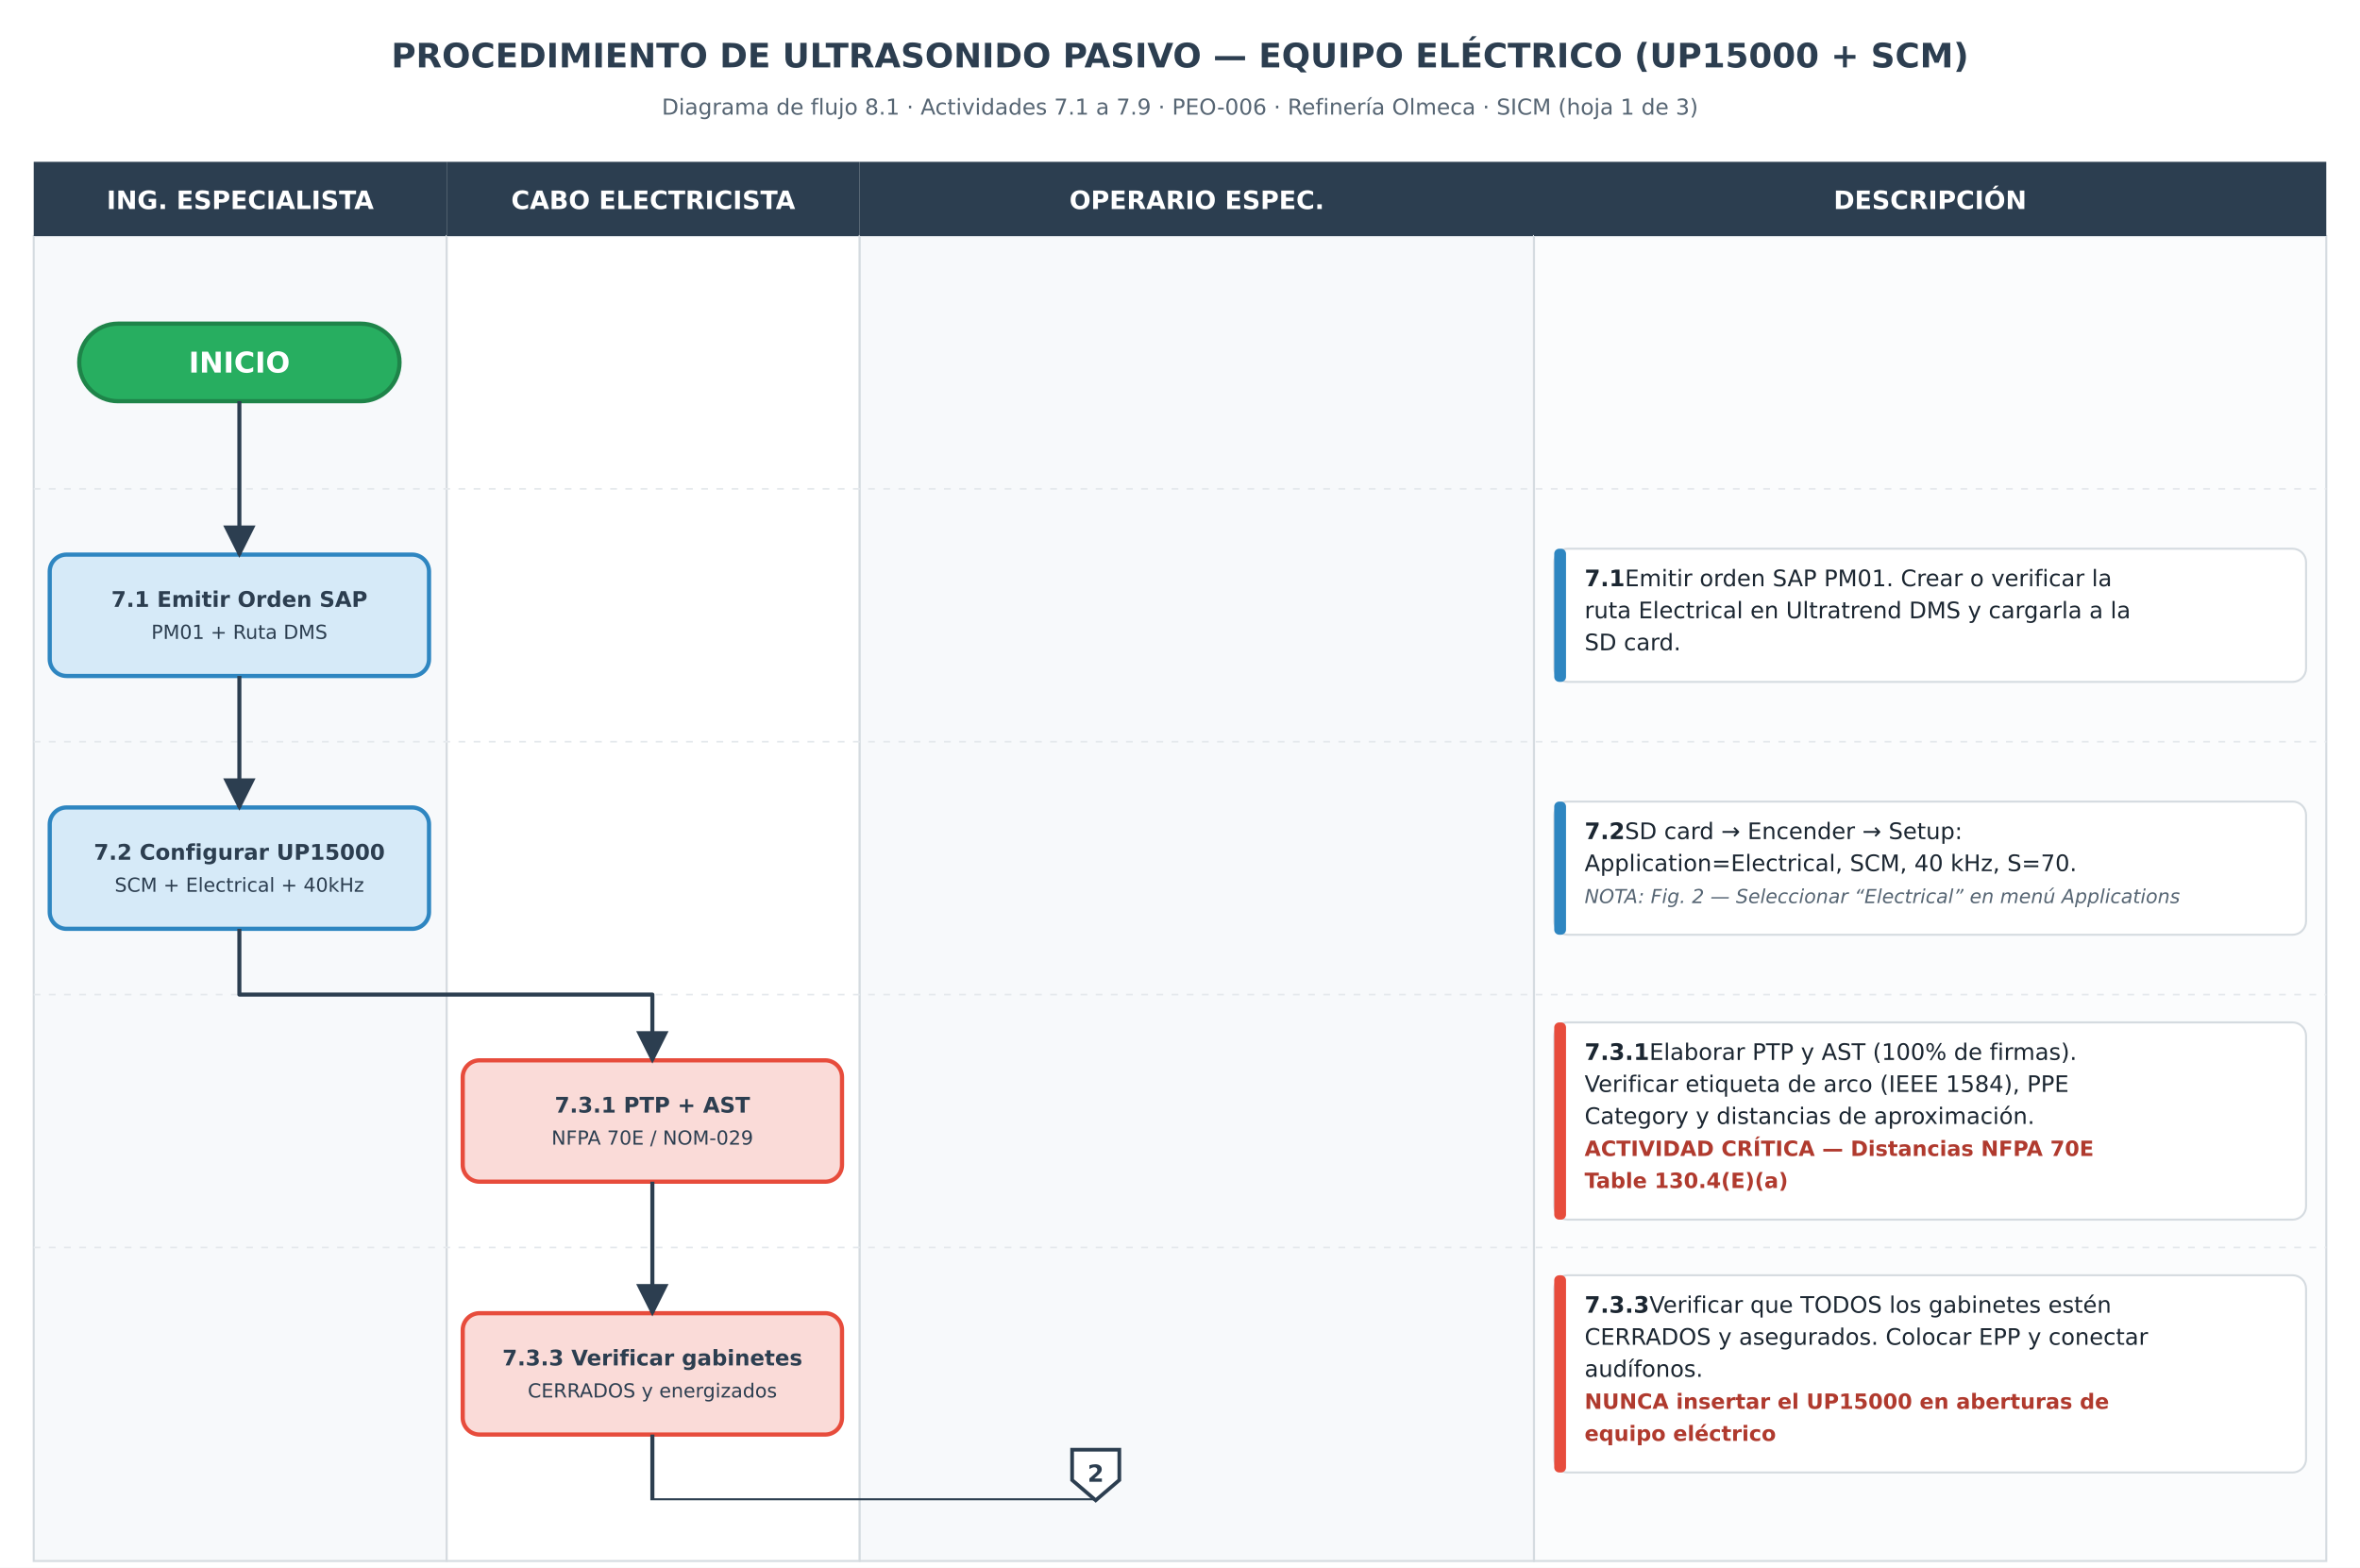
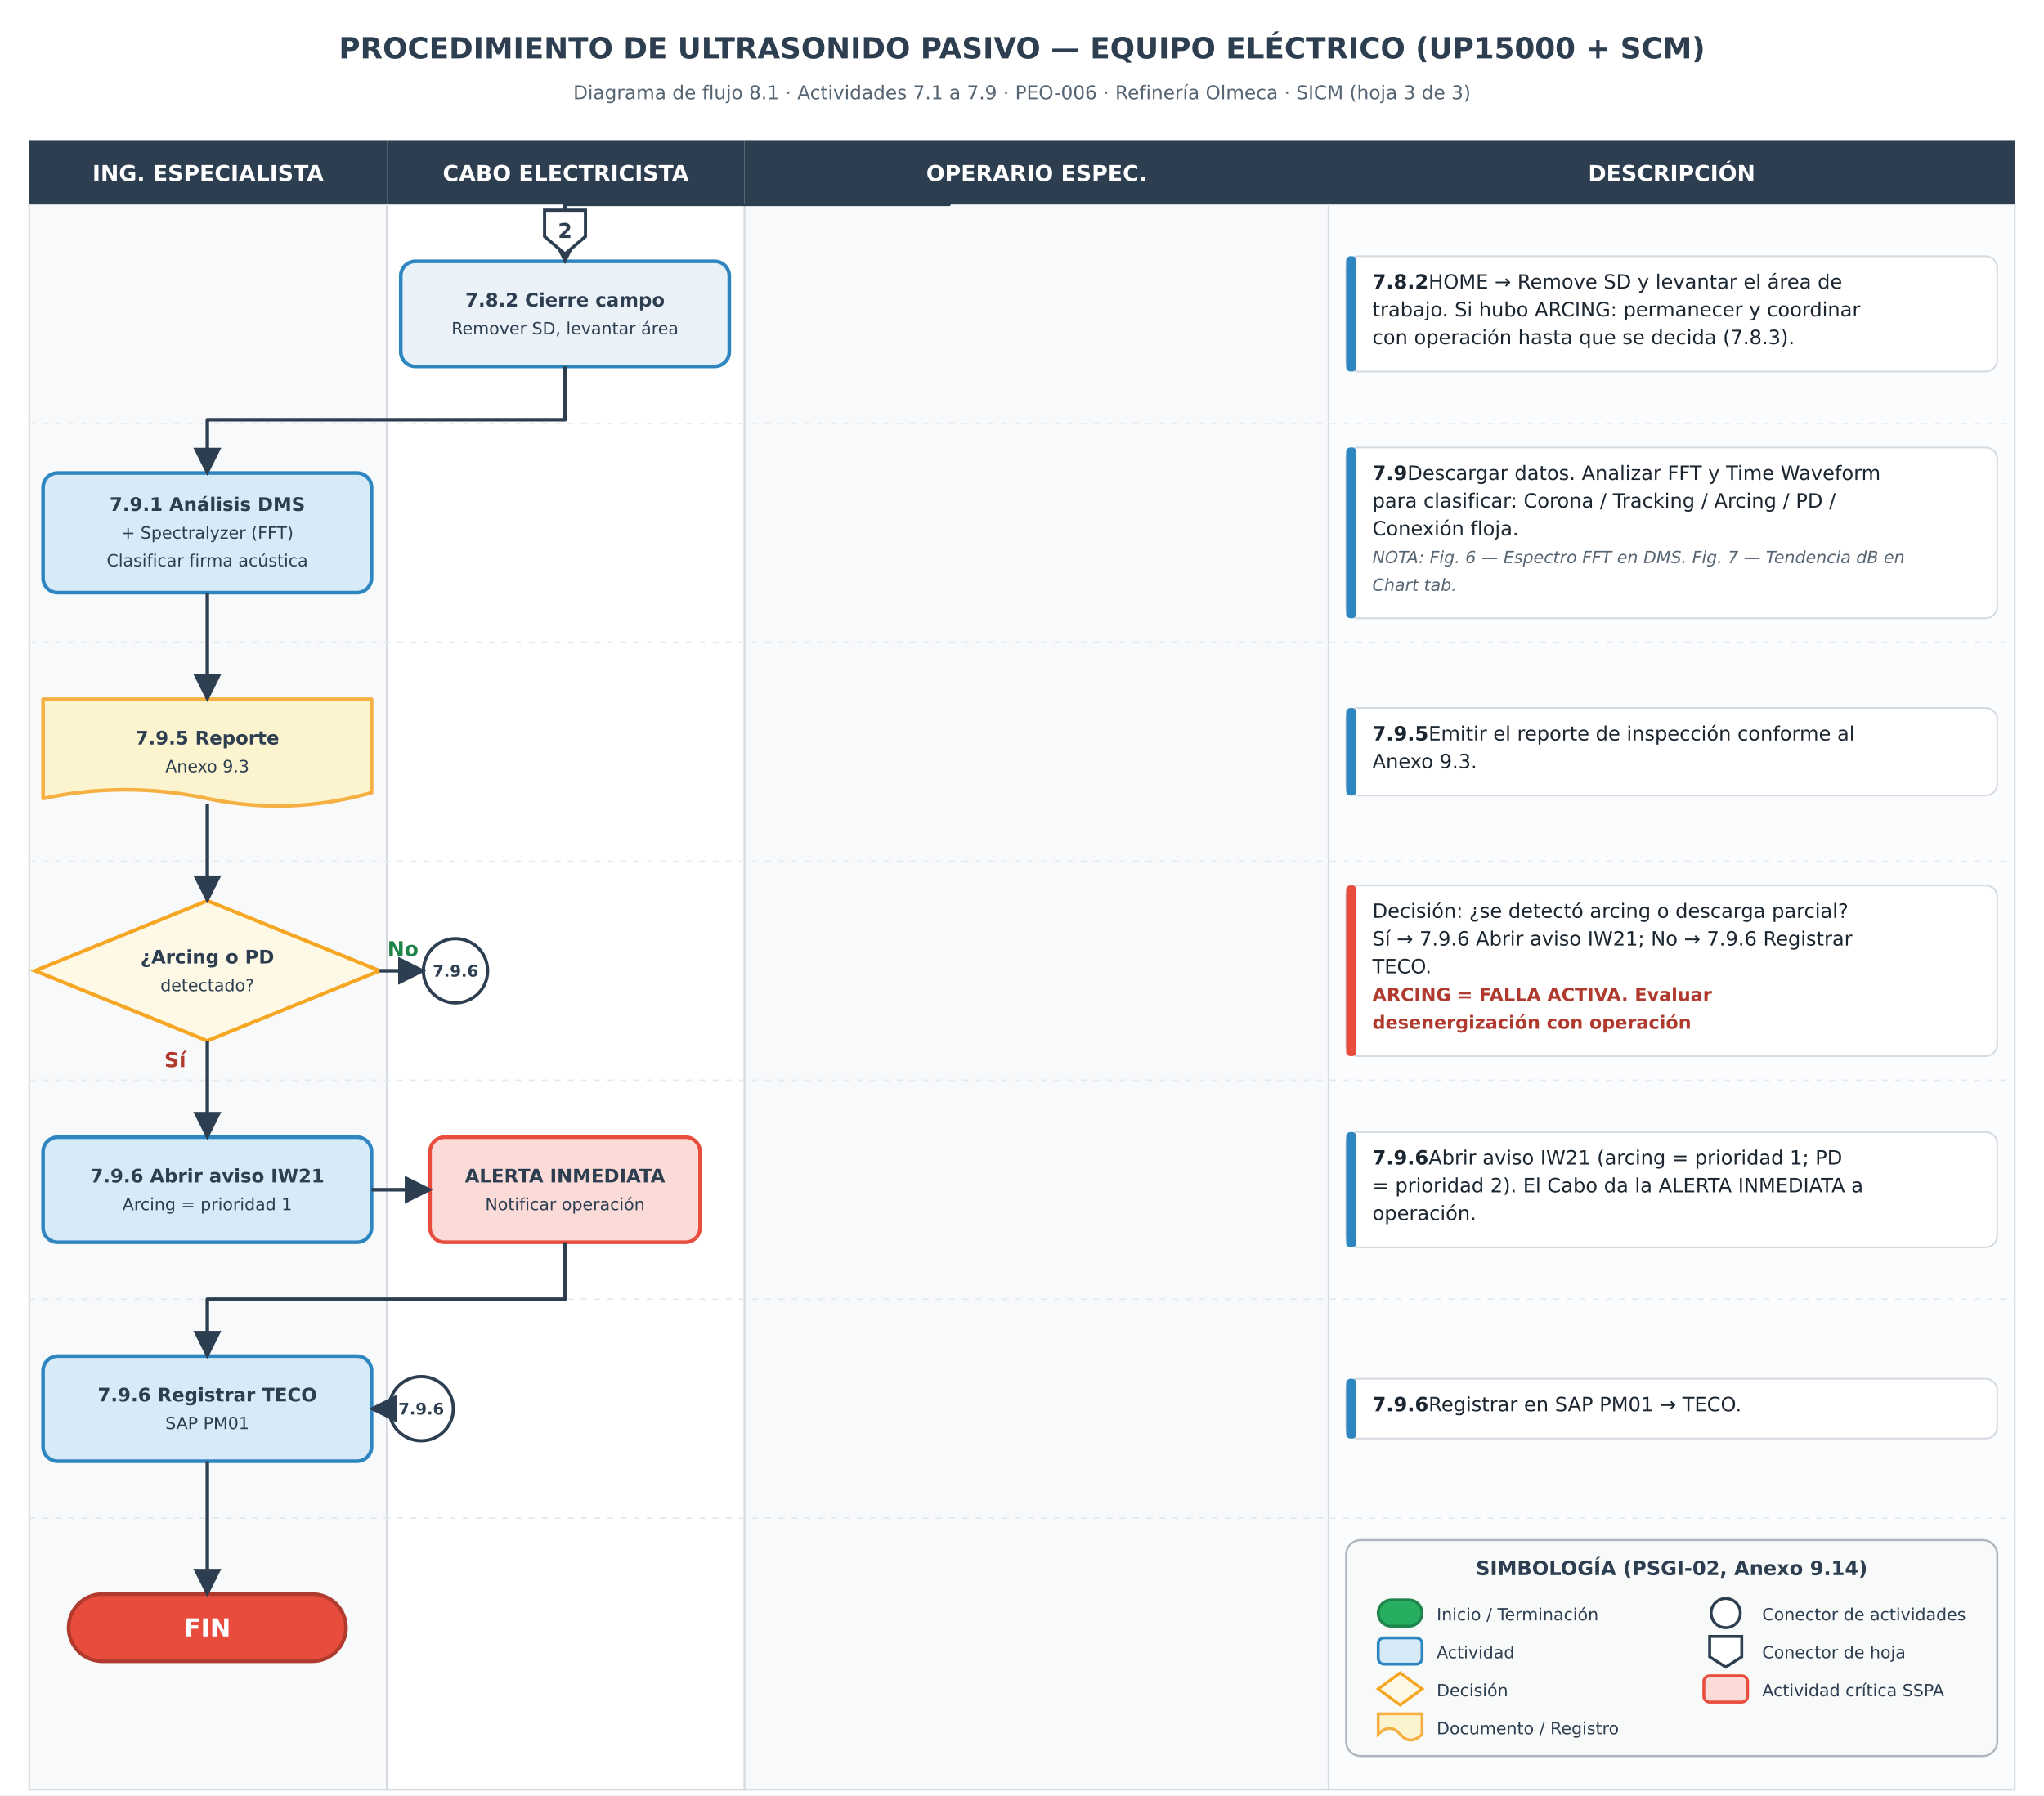
- <svg xmlns="http://www.w3.org/2000/svg" width="1400" height="930" viewBox="0 0 1400 930" font-family="DejaVu Sans, Liberation Sans, Arial, sans-serif">
+ <svg xmlns="http://www.w3.org/2000/svg" width="1400" height="1230" viewBox="0 0 1400 1230" font-family="DejaVu Sans, Liberation Sans, Arial, sans-serif">
  <defs>
    <marker id="ah" viewBox="0 0 10 10" refX="9" refY="5" markerWidth="8" markerHeight="8" orient="auto-start-reverse">
      <path d="M0,0 L10,5 L0,10 z" fill="#2c3e50" />
    </marker>
    <clipPath id="cl">
-       <rect x="0" y="140" width="1400" height="750" />
+       <rect x="0" y="140" width="1400" height="1050" />
    </clipPath>
  </defs>
-   <rect width="1400" height="930" fill="#ffffff" />
+   <rect width="1400" height="1230" fill="#ffffff" />
  <text x="700.0" y="40" font-size="20" font-weight="bold" fill="#2c3e50" text-anchor="middle">PROCEDIMIENTO DE ULTRASONIDO PASIVO — EQUIPO ELÉCTRICO (UP15000 + SCM)</text>
-   <text x="700.0" y="68" font-size="13" fill="#566573" text-anchor="middle">Diagrama de flujo 8.1 · Actividades 7.1 a 7.9 · PEO-006 · Refinería Olmeca · SICM (hoja 1 de 3)</text>
-   <rect x="20" y="140" width="245" height="786" fill="#f7f9fb" stroke="#d5dbe0" stroke-width="1.2" />
+   <text x="700.0" y="68" font-size="13" fill="#566573" text-anchor="middle">Diagrama de flujo 8.1 · Actividades 7.1 a 7.9 · PEO-006 · Refinería Olmeca · SICM (hoja 3 de 3)</text>
+   <rect x="20" y="140" width="245" height="1086" fill="#f7f9fb" stroke="#d5dbe0" stroke-width="1.2" />
  <rect x="20" y="96" width="245" height="44" fill="#2c3e50" />
  <text x="142.5" y="124" font-size="15" font-weight="bold" fill="#fff" text-anchor="middle">ING. ESPECIALISTA</text>
-   <rect x="265" y="140" width="245" height="786" fill="#ffffff" stroke="#d5dbe0" stroke-width="1.2" />
+   <rect x="265" y="140" width="245" height="1086" fill="#ffffff" stroke="#d5dbe0" stroke-width="1.2" />
  <rect x="265" y="96" width="245" height="44" fill="#2c3e50" />
  <text x="387.5" y="124" font-size="15" font-weight="bold" fill="#fff" text-anchor="middle">CABO ELECTRICISTA</text>
-   <rect x="510" y="140" width="400" height="786" fill="#f7f9fb" stroke="#d5dbe0" stroke-width="1.2" />
+   <rect x="510" y="140" width="400" height="1086" fill="#f7f9fb" stroke="#d5dbe0" stroke-width="1.2" />
  <rect x="510" y="96" width="400" height="44" fill="#2c3e50" />
  <text x="710.0" y="124" font-size="15" font-weight="bold" fill="#fff" text-anchor="middle">OPERARIO ESPEC.</text>
-   <rect x="910" y="140" width="470" height="786" fill="#fbfcfd" stroke="#d5dbe0" stroke-width="1.2" />
+   <rect x="910" y="140" width="470" height="1086" fill="#fbfcfd" stroke="#d5dbe0" stroke-width="1.2" />
  <rect x="910" y="96" width="470" height="44" fill="#2c3e50" />
  <text x="1145.0" y="124" font-size="15" font-weight="bold" fill="#fff" text-anchor="middle">DESCRIPCIÓN</text>
  <line x1="20" y1="290" x2="1380" y2="290" stroke="#e5e9ed" stroke-width="1" stroke-dasharray="4 5" />
  <line x1="20" y1="440" x2="1380" y2="440" stroke="#e5e9ed" stroke-width="1" stroke-dasharray="4 5" />
  <line x1="20" y1="590" x2="1380" y2="590" stroke="#e5e9ed" stroke-width="1" stroke-dasharray="4 5" />
  <line x1="20" y1="740" x2="1380" y2="740" stroke="#e5e9ed" stroke-width="1" stroke-dasharray="4 5" />
+   <line x1="20" y1="890" x2="1380" y2="890" stroke="#e5e9ed" stroke-width="1" stroke-dasharray="4 5" />
+   <line x1="20" y1="1040" x2="1380" y2="1040" stroke="#e5e9ed" stroke-width="1" stroke-dasharray="4 5" />
  <g clip-path="url(#cl)">
-     <g transform="translate(0,0)">
+     <g transform="translate(0,-1950)">
      <rect x="47.0" y="192.0" width="190" height="46" rx="23" fill="#27ae60" stroke="#1e8449" stroke-width="2.5" />
      <text x="142" y="221" font-size="17" font-weight="bold" fill="#fff" text-anchor="middle" font-style="normal">INICIO</text>
      <rect x="29.5" y="329.0" width="225" height="72" rx="10" fill="#d6eaf8" stroke="#2e86c1" stroke-width="2.5" />
      <text x="142" y="360" font-size="12.8" font-weight="bold" fill="#2c3e50" text-anchor="middle" font-style="normal">7.1 Emitir Orden SAP</text>
      <text x="142" y="379" font-size="11.5" font-weight="normal" fill="#2c3e50" text-anchor="middle" font-style="normal">PM01 + Ruta DMS</text>
      <rect x="29.5" y="479.0" width="225" height="72" rx="10" fill="#d6eaf8" stroke="#2e86c1" stroke-width="2.5" />
      <text x="142" y="510" font-size="12.8" font-weight="bold" fill="#2c3e50" text-anchor="middle" font-style="normal">7.2 Configurar UP15000</text>
      <text x="142" y="529" font-size="11.5" font-weight="normal" fill="#2c3e50" text-anchor="middle" font-style="normal">SCM + Electrical + 40kHz</text>
      <rect x="274.5" y="629.0" width="225" height="72" rx="10" fill="#fadbd8" stroke="#e74c3c" stroke-width="2.5" />
      <text x="387" y="660" font-size="12.8" font-weight="bold" fill="#2c3e50" text-anchor="middle" font-style="normal">7.3.1 PTP + AST</text>
      <text x="387" y="679" font-size="11.5" font-weight="normal" fill="#2c3e50" text-anchor="middle" font-style="normal">NFPA 70E / NOM-029</text>
      <rect x="274.5" y="779.0" width="225" height="72" rx="10" fill="#fadbd8" stroke="#e74c3c" stroke-width="2.5" />
      <text x="387" y="810" font-size="12.8" font-weight="bold" fill="#2c3e50" text-anchor="middle" font-style="normal">7.3.3 Verificar gabinetes</text>
      <text x="387" y="829" font-size="11.5" font-weight="normal" fill="#2c3e50" text-anchor="middle" font-style="normal">CERRADOS y energizados</text>
      <rect x="525.0" y="929.0" width="250" height="72" rx="10" fill="#eaf2f8" stroke="#2e86c1" stroke-width="2.5" />
      <text x="650" y="950" font-size="12.8" font-weight="bold" fill="#2c3e50" text-anchor="middle" font-style="normal">7.4 ESCANEO GROSS</text>
      <text x="650" y="969" font-size="11.5" font-weight="normal" fill="#2c3e50" text-anchor="middle" font-style="normal">Sensibilidad alta (S=70)</text>
      <text x="650" y="988" font-size="11.5" font-weight="normal" fill="#2c3e50" text-anchor="middle" font-style="normal">Barrido general del equipo</text>
      <polygon points="650,1067.0 768.0,1115 650,1163.0 532.0,1115" fill="#fef9e7" stroke="#f5a623" stroke-width="2.5" />
      <text x="650" y="1110" font-size="12.8" font-weight="bold" fill="#2c3e50" text-anchor="middle" font-style="normal">¿Señal</text>
      <text x="650" y="1129" font-size="11.5" font-weight="normal" fill="#2c3e50" text-anchor="middle" font-style="normal">detectada?</text>
      <rect x="525.0" y="1229.0" width="250" height="72" rx="10" fill="#fcf3cf" stroke="#f5b041" stroke-width="2.5" />
      <text x="650" y="1260" font-size="12.8" font-weight="bold" fill="#2c3e50" text-anchor="middle" font-style="normal">7.5 ESCANEO FINE</text>
      <text x="650" y="1279" font-size="11.5" font-weight="normal" fill="#2c3e50" text-anchor="middle" font-style="normal">Reducir S, localizar fuente</text>
      <rect x="784.0" y="1237.0" width="122" height="56" rx="10" fill="#e8f8f0" stroke="#27ae60" stroke-width="2.5" />
      <text x="845" y="1270" font-size="12.8" font-weight="bold" fill="#2c3e50" text-anchor="middle" font-style="normal">SAVE “Normal”</text>
      <rect x="525.0" y="1379.0" width="250" height="72" rx="10" fill="#fcf3cf" stroke="#f5b041" stroke-width="2.5" />
      <text x="650" y="1410" font-size="12.8" font-weight="bold" fill="#2c3e50" text-anchor="middle" font-style="normal">7.6 ESCUCHAR</text>
      <text x="650" y="1429" font-size="11.5" font-weight="normal" fill="#2c3e50" text-anchor="middle" font-style="normal">Identificar firma acústica</text>
      <rect x="525.0" y="1529.0" width="250" height="72" rx="10" fill="#fadbd8" stroke="#e74c3c" stroke-width="2.5" />
      <text x="650" y="1560" font-size="12.8" font-weight="bold" fill="#2c3e50" text-anchor="middle" font-style="normal">7.7.1 Grabar WAV + Foto</text>
      <text x="650" y="1579" font-size="11.5" font-weight="normal" fill="#2c3e50" text-anchor="middle" font-style="normal">FFT → Record → Save</text>
      <rect x="525.0" y="1679.0" width="250" height="72" rx="10" fill="#eaf2f8" stroke="#2e86c1" stroke-width="2.5" />
      <text x="650" y="1710" font-size="12.8" font-weight="bold" fill="#2c3e50" text-anchor="middle" font-style="normal">7.7.4 Registrar Temp IR</text>
      <text x="650" y="1729" font-size="11.5" font-weight="normal" fill="#2c3e50" text-anchor="middle" font-style="normal">+ datos complementarios</text>
      <polygon points="650,1817.0 768.0,1865 650,1913.0 532.0,1865" fill="#fef9e7" stroke="#f5a623" stroke-width="2.5" />
      <text x="650" y="1860" font-size="12.8" font-weight="bold" fill="#2c3e50" text-anchor="middle" font-style="normal">¿Más puntos</text>
      <text x="650" y="1879" font-size="11.5" font-weight="normal" fill="#2c3e50" text-anchor="middle" font-style="normal">en la ruta?</text>
      <rect x="525.0" y="1979.0" width="250" height="72" rx="10" fill="#eaf2f8" stroke="#2e86c1" stroke-width="2.5" />
      <text x="650" y="2010" font-size="12.8" font-weight="bold" fill="#2c3e50" text-anchor="middle" font-style="normal">7.8.1 Verificar registros</text>
      <text x="650" y="2029" font-size="11.5" font-weight="normal" fill="#2c3e50" text-anchor="middle" font-style="normal">Guardados en la ruta</text>
      <rect x="274.5" y="2129.0" width="225" height="72" rx="10" fill="#eaf2f8" stroke="#2e86c1" stroke-width="2.5" />
      <text x="387" y="2160" font-size="12.8" font-weight="bold" fill="#2c3e50" text-anchor="middle" font-style="normal">7.8.2 Cierre campo</text>
      <text x="387" y="2179" font-size="11.5" font-weight="normal" fill="#2c3e50" text-anchor="middle" font-style="normal">Remover SD, levantar área</text>
      <rect x="29.5" y="2274.0" width="225" height="82" rx="10" fill="#d6eaf8" stroke="#2e86c1" stroke-width="2.5" />
      <text x="142" y="2300" font-size="12.8" font-weight="bold" fill="#2c3e50" text-anchor="middle" font-style="normal">7.9.1 Análisis DMS</text>
      <text x="142" y="2319" font-size="11.5" font-weight="normal" fill="#2c3e50" text-anchor="middle" font-style="normal">+ Spectralyzer (FFT)</text>
      <text x="142" y="2338" font-size="11.5" font-weight="normal" fill="#2c3e50" text-anchor="middle" font-style="normal">Clasificar firma acústica</text>
      <path d="M29.5,2429.0 H254.5 V2493.0 Q198.25,2509.0 142,2497.0 T29.5,2497.0 Z" fill="#fcf3cf" stroke="#f5b041" stroke-width="2.5" stroke-linejoin="round" />
      <text x="142" y="2460" font-size="12.8" font-weight="bold" fill="#2c3e50" text-anchor="middle" font-style="normal">7.9.5 Reporte</text>
      <text x="142" y="2479" font-size="11.5" font-weight="normal" fill="#2c3e50" text-anchor="middle" font-style="normal">Anexo 9.3</text>
      <polygon points="142,2567.0 260.0,2615 142,2663.0 24.0,2615" fill="#fef9e7" stroke="#f5a623" stroke-width="2.5" />
      <text x="142" y="2610" font-size="12.8" font-weight="bold" fill="#2c3e50" text-anchor="middle" font-style="normal">¿Arcing o PD</text>
      <text x="142" y="2629" font-size="11.5" font-weight="normal" fill="#2c3e50" text-anchor="middle" font-style="normal">detectado?</text>
      <rect x="29.5" y="2729.0" width="225" height="72" rx="10" fill="#d6eaf8" stroke="#2e86c1" stroke-width="2.5" />
      <text x="142" y="2760" font-size="12.8" font-weight="bold" fill="#2c3e50" text-anchor="middle" font-style="normal">7.9.6 Abrir aviso IW21</text>
      <text x="142" y="2779" font-size="11.5" font-weight="normal" fill="#2c3e50" text-anchor="middle" font-style="normal">Arcing = prioridad 1</text>
      <rect x="294.5" y="2729.0" width="185" height="72" rx="10" fill="#fadbd8" stroke="#e74c3c" stroke-width="2.5" />
      <text x="387" y="2760" font-size="12.8" font-weight="bold" fill="#2c3e50" text-anchor="middle" font-style="normal">ALERTA INMEDIATA</text>
      <text x="387" y="2779" font-size="11.5" font-weight="normal" fill="#2c3e50" text-anchor="middle" font-style="normal">Notificar operación</text>
      <rect x="29.5" y="2879.0" width="225" height="72" rx="10" fill="#d6eaf8" stroke="#2e86c1" stroke-width="2.5" />
      <text x="142" y="2910" font-size="12.8" font-weight="bold" fill="#2c3e50" text-anchor="middle" font-style="normal">7.9.6 Registrar TECO</text>
      <text x="142" y="2929" font-size="11.5" font-weight="normal" fill="#2c3e50" text-anchor="middle" font-style="normal">SAP PM01</text>
      <rect x="47.0" y="3042.0" width="190" height="46" rx="23" fill="#e74c3c" stroke="#b03a2e" stroke-width="2.5" />
      <text x="142" y="3071" font-size="17" font-weight="bold" fill="#fff" text-anchor="middle" font-style="normal">FIN</text>
      <circle cx="312.0" cy="2615" r="22" fill="#fff" stroke="#2c3e50" stroke-width="2.2" />
      <text x="312.0" y="2619" font-size="11" font-weight="bold" fill="#2c3e50" text-anchor="middle" font-style="normal">7.9.6</text>
      <circle cx="288.5" cy="2915" r="22" fill="#fff" stroke="#2c3e50" stroke-width="2.2" />
      <text x="288.5" y="2919" font-size="11" font-weight="bold" fill="#2c3e50" text-anchor="middle" font-style="normal">7.9.6</text>
      <path d="M142,238.0 V329.0" fill="none" stroke="#2c3e50" stroke-width="2.4" marker-end="url(#ah)" stroke-linejoin="round" />
      <path d="M142,401.0 V479.0" fill="none" stroke="#2c3e50" stroke-width="2.4" marker-end="url(#ah)" stroke-linejoin="round" />
      <path d="M142,551.0 V590.0 H387 V629.0" fill="none" stroke="#2c3e50" stroke-width="2.4" marker-end="url(#ah)" stroke-linejoin="round" />
      <path d="M387,701.0 V779.0" fill="none" stroke="#2c3e50" stroke-width="2.4" marker-end="url(#ah)" stroke-linejoin="round" />
      <path d="M387,851.0 V890.0 H650 V929.0" fill="none" stroke="#2c3e50" stroke-width="2.4" marker-end="url(#ah)" stroke-linejoin="round" />
      <path d="M650,1001.0 V1067.0" fill="none" stroke="#2c3e50" stroke-width="2.4" marker-end="url(#ah)" stroke-linejoin="round" />
      <path d="M650,1163.0 V1229.0" fill="none" stroke="#2c3e50" stroke-width="2.4" marker-end="url(#ah)" stroke-linejoin="round" />
      <text x="628" y="1185.0" font-size="14" font-weight="bold" fill="#b03a2e" text-anchor="middle" font-style="normal">Sí</text>
      <path d="M768.0,1115 H845 V1237.0" fill="none" stroke="#2c3e50" stroke-width="2.4" marker-end="url(#ah)" stroke-linejoin="round" />
      <text x="792.0" y="1105" font-size="14" font-weight="bold" fill="#1e8449" text-anchor="middle" font-style="normal">No</text>
      <path d="M650,1301.0 V1379.0" fill="none" stroke="#2c3e50" stroke-width="2.4" marker-end="url(#ah)" stroke-linejoin="round" />
      <path d="M650,1451.0 V1529.0" fill="none" stroke="#2c3e50" stroke-width="2.4" marker-end="url(#ah)" stroke-linejoin="round" />
      <path d="M650,1601.0 V1679.0" fill="none" stroke="#2c3e50" stroke-width="2.4" marker-end="url(#ah)" stroke-linejoin="round" />
      <path d="M650,1751.0 V1817.0" fill="none" stroke="#2c3e50" stroke-width="2.4" marker-end="url(#ah)" stroke-linejoin="round" />
      <path d="M845,1293.0 V1784.0 H650" fill="none" stroke="#2c3e50" stroke-width="2.4" stroke-linejoin="round" />
      <path d="M532.0,1865 H480 V965 H525.0" fill="none" stroke="#2c3e50" stroke-width="2.4" marker-end="url(#ah)" stroke-linejoin="round" />
      <text x="506.0" y="1855" font-size="14" font-weight="bold" fill="#b03a2e" text-anchor="middle" font-style="normal">Sí</text>
      <path d="M650,1913.0 V1979.0" fill="none" stroke="#2c3e50" stroke-width="2.4" marker-end="url(#ah)" stroke-linejoin="round" />
      <text x="674" y="1931.0" font-size="14" font-weight="bold" fill="#1e8449" text-anchor="middle" font-style="normal">No</text>
      <path d="M650,2051.0 V2090.0 H387 V2129.0" fill="none" stroke="#2c3e50" stroke-width="2.4" marker-end="url(#ah)" stroke-linejoin="round" />
      <path d="M387,2201.0 V2237.5 H142 V2274.0" fill="none" stroke="#2c3e50" stroke-width="2.4" marker-end="url(#ah)" stroke-linejoin="round" />
      <path d="M142,2356.0 V2429.0" fill="none" stroke="#2c3e50" stroke-width="2.4" marker-end="url(#ah)" stroke-linejoin="round" />
      <path d="M142,2501.0 V2567.0" fill="none" stroke="#2c3e50" stroke-width="2.4" marker-end="url(#ah)" stroke-linejoin="round" />
      <path d="M142,2663.0 V2729.0" fill="none" stroke="#2c3e50" stroke-width="2.4" marker-end="url(#ah)" stroke-linejoin="round" />
      <text x="120" y="2681.0" font-size="14" font-weight="bold" fill="#b03a2e" text-anchor="middle" font-style="normal">Sí</text>
      <path d="M254.5,2765 H294.5" fill="none" stroke="#2c3e50" stroke-width="2.4" marker-end="url(#ah)" stroke-linejoin="round" />
      <path d="M387,2801.0 V2840.0 H142 V2879.0" fill="none" stroke="#2c3e50" stroke-width="2.4" marker-end="url(#ah)" stroke-linejoin="round" />
      <path d="M260.0,2615 H290.0" fill="none" stroke="#2c3e50" stroke-width="2.4" marker-end="url(#ah)" stroke-linejoin="round" />
      <text x="276.0" y="2605" font-size="14" font-weight="bold" fill="#1e8449" text-anchor="middle" font-style="normal">No</text>
      <path d="M266.5,2915 H254.5" fill="none" stroke="#2c3e50" stroke-width="2.4" marker-end="url(#ah)" stroke-linejoin="round" />
      <path d="M142,2951.0 V3042.0" fill="none" stroke="#2c3e50" stroke-width="2.4" marker-end="url(#ah)" stroke-linejoin="round" />
      <rect x="922" y="325.5" width="446" height="79" rx="8" fill="#ffffff" stroke="#d5dbe0" stroke-width="1.2" />
      <rect x="922" y="325.5" width="7" height="79" rx="3" fill="#2e86c1" />
      <text x="940" y="347.75" font-size="13.5" fill="#1b2631">
        <tspan font-weight="bold">7.1  </tspan>Emitir orden SAP PM01. Crear o verificar la</text>
      <text x="940" y="366.75" font-size="13.5" font-weight="normal" fill="#1b2631" text-anchor="start" font-style="normal">ruta Electrical en Ultratrend DMS y cargarla a la</text>
      <text x="940" y="385.75" font-size="13.5" font-weight="normal" fill="#1b2631" text-anchor="start" font-style="normal">SD card.</text>
      <rect x="922" y="475.5" width="446" height="79" rx="8" fill="#ffffff" stroke="#d5dbe0" stroke-width="1.2" />
      <rect x="922" y="475.5" width="7" height="79" rx="3" fill="#2e86c1" />
      <text x="940" y="497.75" font-size="13.5" fill="#1b2631">
        <tspan font-weight="bold">7.2  </tspan>SD card → Encender → Setup:</text>
      <text x="940" y="516.75" font-size="13.5" font-weight="normal" fill="#1b2631" text-anchor="start" font-style="normal">Application=Electrical, SCM, 40 kHz, S=70.</text>
      <text x="940" y="535.75" font-size="11.5" font-weight="normal" fill="#566573" text-anchor="start" font-style="italic">NOTA: Fig. 2 — Seleccionar “Electrical” en menú Applications</text>
      <rect x="922" y="606.5" width="446" height="117" rx="8" fill="#ffffff" stroke="#d5dbe0" stroke-width="1.2" />
      <rect x="922" y="606.5" width="7" height="117" rx="3" fill="#e74c3c" />
      <text x="940" y="628.75" font-size="13.5" fill="#1b2631">
        <tspan font-weight="bold">7.3.1  </tspan>Elaborar PTP y AST (100% de firmas).</text>
      <text x="940" y="647.75" font-size="13.5" font-weight="normal" fill="#1b2631" text-anchor="start" font-style="normal">Verificar etiqueta de arco (IEEE 1584), PPE</text>
      <text x="940" y="666.75" font-size="13.5" font-weight="normal" fill="#1b2631" text-anchor="start" font-style="normal">Category y distancias de aproximación.</text>
      <text x="940" y="685.75" font-size="12.5" font-weight="bold" fill="#b03a2e" text-anchor="start" font-style="normal">ACTIVIDAD CRÍTICA — Distancias NFPA 70E</text>
      <text x="940" y="704.75" font-size="12.5" font-weight="bold" fill="#b03a2e" text-anchor="start" font-style="normal">Table 130.4(E)(a)</text>
      <rect x="922" y="756.5" width="446" height="117" rx="8" fill="#ffffff" stroke="#d5dbe0" stroke-width="1.2" />
      <rect x="922" y="756.5" width="7" height="117" rx="3" fill="#e74c3c" />
      <text x="940" y="778.75" font-size="13.5" fill="#1b2631">
        <tspan font-weight="bold">7.3.3  </tspan>Verificar que TODOS los gabinetes estén</text>
      <text x="940" y="797.75" font-size="13.5" font-weight="normal" fill="#1b2631" text-anchor="start" font-style="normal">CERRADOS y asegurados. Colocar EPP y conectar</text>
      <text x="940" y="816.75" font-size="13.5" font-weight="normal" fill="#1b2631" text-anchor="start" font-style="normal">audífonos.</text>
      <text x="940" y="835.75" font-size="12.5" font-weight="bold" fill="#b03a2e" text-anchor="start" font-style="normal">NUNCA insertar el UP15000 en aberturas de</text>
      <text x="940" y="854.75" font-size="12.5" font-weight="bold" fill="#b03a2e" text-anchor="start" font-style="normal">equipo eléctrico</text>
      <rect x="922" y="916.0" width="446" height="98" rx="8" fill="#ffffff" stroke="#d5dbe0" stroke-width="1.2" />
      <rect x="922" y="916.0" width="7" height="98" rx="3" fill="#2e86c1" />
      <text x="940" y="938.25" font-size="13.5" fill="#1b2631">
        <tspan font-weight="bold">7.4  </tspan>Técnica Gross-to-Fine: escanear en todas</text>
      <text x="940" y="957.25" font-size="13.5" font-weight="normal" fill="#1b2631" text-anchor="start" font-style="normal">direcciones a distancia segura.</text>
      <text x="940" y="976.25" font-size="11.5" font-weight="normal" fill="#566573" text-anchor="start" font-style="italic">NOTA: Fig. 3 — Ajustar S=70, codos pegados al cuerpo,</text>
      <text x="940" y="995.25" font-size="11.5" font-weight="normal" fill="#566573" text-anchor="start" font-style="italic">distancia segura</text>
      <rect x="922" y="1066.0" width="446" height="98" rx="8" fill="#ffffff" stroke="#d5dbe0" stroke-width="1.2" />
      <rect x="922" y="1066.0" width="7" height="98" rx="3" fill="#2e86c1" />
      <text x="940" y="1088.25" font-size="13.5" font-weight="normal" fill="#1b2631" text-anchor="start" font-style="normal">Decisión: ¿hay emisión acústica anormal? Sí → 7.5</text>
      <text x="940" y="1107.25" font-size="13.5" font-weight="normal" fill="#1b2631" text-anchor="start" font-style="normal">Escaneo Fine.</text>
      <text x="940" y="1126.25" font-size="12.5" font-weight="normal" fill="#1e8449" text-anchor="start" font-style="normal">No → guardar “Normal” y pasar a la decisión de más</text>
      <text x="940" y="1145.25" font-size="12.5" font-weight="normal" fill="#1e8449" text-anchor="start" font-style="normal">puntos.</text>
      <rect x="922" y="1206.5" width="446" height="117" rx="8" fill="#ffffff" stroke="#d5dbe0" stroke-width="1.2" />
      <rect x="922" y="1206.5" width="7" height="117" rx="3" fill="#2e86c1" />
      <text x="940" y="1228.75" font-size="13.5" fill="#1b2631">
        <tspan font-weight="bold">7.5  </tspan>Reducir sensibilidad progresivamente. Usar</text>
      <text x="940" y="1247.75" font-size="13.5" font-weight="normal" fill="#1b2631" text-anchor="start" font-style="normal">rubber focusing probe. Aislar la fuente exacta del</text>
      <text x="940" y="1266.75" font-size="13.5" font-weight="normal" fill="#1b2631" text-anchor="start" font-style="normal">sonido. Mantener distancia segura.</text>
      <text x="940" y="1285.75" font-size="12.5" font-weight="normal" fill="#1e8449" text-anchor="start" font-style="normal">Rama No: SAVE “Normal” (sin hallazgo) y continuar en</text>
      <text x="940" y="1304.75" font-size="12.5" font-weight="normal" fill="#1e8449" text-anchor="start" font-style="normal">la decisión de más puntos.</text>
      <rect x="922" y="1356.5" width="446" height="117" rx="8" fill="#ffffff" stroke="#d5dbe0" stroke-width="1.2" />
      <rect x="922" y="1356.5" width="7" height="117" rx="3" fill="#e74c3c" />
      <text x="940" y="1378.75" font-size="13.5" fill="#1b2631">
        <tspan font-weight="bold">7.6  </tspan>Corona = zumbido estable | Tracking =</text>
      <text x="940" y="1397.75" font-size="13.5" font-weight="normal" fill="#1b2631" text-anchor="start" font-style="normal">crepitar | Arcing = estallidos | PD = pulsos</text>
      <text x="940" y="1416.75" font-size="13.5" font-weight="normal" fill="#1b2631" text-anchor="start" font-style="normal">rítmicos | Conexión floja = zumbido a 120 Hz.</text>
      <text x="940" y="1435.75" font-size="12.5" font-weight="bold" fill="#b03a2e" text-anchor="start" font-style="normal">ARCING: reportarlo de inmediato a operación;</text>
      <text x="940" y="1454.75" font-size="12.5" font-weight="bold" fill="#b03a2e" text-anchor="start" font-style="normal">NO abrir el gabinete</text>
      <rect x="922" y="1516.0" width="446" height="98" rx="8" fill="#ffffff" stroke="#d5dbe0" stroke-width="1.2" />
      <rect x="922" y="1516.0" width="7" height="98" rx="3" fill="#2e86c1" />
      <text x="940" y="1538.25" font-size="13.5" fill="#1b2631">
        <tspan font-weight="bold">7.7  </tspan>Tocar FFT → Record → Confirmar WAV. Tomar</text>
      <text x="940" y="1557.25" font-size="13.5" font-weight="normal" fill="#1b2631" text-anchor="start" font-style="normal">foto con cámara integrada.</text>
      <text x="940" y="1576.25" font-size="11.5" font-weight="normal" fill="#566573" text-anchor="start" font-style="italic">NOTA: Fig. 4 — Grabar WAV desde pantalla FFT del analizador</text>
      <text x="940" y="1595.25" font-size="11.5" font-weight="normal" fill="#566573" text-anchor="start" font-style="italic">espectral</text>
      <rect x="922" y="1675.5" width="446" height="79" rx="8" fill="#ffffff" stroke="#d5dbe0" stroke-width="1.2" />
      <rect x="922" y="1675.5" width="7" height="79" rx="3" fill="#2e86c1" />
      <text x="940" y="1697.75" font-size="13.5" fill="#1b2631">
        <tspan font-weight="bold">7.7.4  </tspan>Registrar temperatura IR del punto</text>
      <text x="940" y="1716.75" font-size="13.5" font-weight="normal" fill="#1b2631" text-anchor="start" font-style="normal">(emisividad según superficie) y datos</text>
      <text x="940" y="1735.75" font-size="13.5" font-weight="normal" fill="#1b2631" text-anchor="start" font-style="normal">complementarios.</text>
      <rect x="922" y="1816.0" width="446" height="98" rx="8" fill="#ffffff" stroke="#d5dbe0" stroke-width="1.2" />
      <rect x="922" y="1816.0" width="7" height="98" rx="3" fill="#2e86c1" />
      <text x="940" y="1838.25" font-size="13.5" font-weight="normal" fill="#1b2631" text-anchor="start" font-style="normal">Decisión: ¿quedan puntos de la ruta por</text>
      <text x="940" y="1857.25" font-size="13.5" font-weight="normal" fill="#1b2631" text-anchor="start" font-style="normal">inspeccionar? Sí → regresar a 7.4 con el siguiente</text>
      <text x="940" y="1876.25" font-size="13.5" font-weight="normal" fill="#1b2631" text-anchor="start" font-style="normal">punto.</text>
      <text x="940" y="1895.25" font-size="12.5" font-weight="normal" fill="#1e8449" text-anchor="start" font-style="normal">No → 7.8.1 Verificar registros guardados.</text>
      <rect x="922" y="1985.0" width="446" height="60" rx="8" fill="#ffffff" stroke="#d5dbe0" stroke-width="1.2" />
      <rect x="922" y="1985.0" width="7" height="60" rx="3" fill="#2e86c1" />
      <text x="940" y="2007.25" font-size="13.5" fill="#1b2631">
        <tspan font-weight="bold">7.8.1  </tspan>Verificar los registros guardados al</text>
      <text x="940" y="2026.25" font-size="13.5" font-weight="normal" fill="#1b2631" text-anchor="start" font-style="normal">concluir todos los puntos de la ruta.</text>
      <rect x="922" y="2125.5" width="446" height="79" rx="8" fill="#ffffff" stroke="#d5dbe0" stroke-width="1.2" />
      <rect x="922" y="2125.5" width="7" height="79" rx="3" fill="#2e86c1" />
      <text x="940" y="2147.75" font-size="13.5" fill="#1b2631">
        <tspan font-weight="bold">7.8.2  </tspan>HOME → Remove SD y levantar el área de</text>
      <text x="940" y="2166.75" font-size="13.5" font-weight="normal" fill="#1b2631" text-anchor="start" font-style="normal">trabajo. Si hubo ARCING: permanecer y coordinar</text>
      <text x="940" y="2185.75" font-size="13.5" font-weight="normal" fill="#1b2631" text-anchor="start" font-style="normal">con operación hasta que se decida (7.8.3).</text>
      <rect x="922" y="2256.5" width="446" height="117" rx="8" fill="#ffffff" stroke="#d5dbe0" stroke-width="1.2" />
      <rect x="922" y="2256.5" width="7" height="117" rx="3" fill="#2e86c1" />
      <text x="940" y="2278.75" font-size="13.5" fill="#1b2631">
        <tspan font-weight="bold">7.9  </tspan>Descargar datos. Analizar FFT y Time Waveform</text>
      <text x="940" y="2297.75" font-size="13.5" font-weight="normal" fill="#1b2631" text-anchor="start" font-style="normal">para clasificar: Corona / Tracking / Arcing / PD /</text>
      <text x="940" y="2316.75" font-size="13.5" font-weight="normal" fill="#1b2631" text-anchor="start" font-style="normal">Conexión floja.</text>
      <text x="940" y="2335.75" font-size="11.5" font-weight="normal" fill="#566573" text-anchor="start" font-style="italic">NOTA: Fig. 6 — Espectro FFT en DMS. Fig. 7 — Tendencia dB en</text>
      <text x="940" y="2354.75" font-size="11.5" font-weight="normal" fill="#566573" text-anchor="start" font-style="italic">Chart tab.</text>
      <rect x="922" y="2435.0" width="446" height="60" rx="8" fill="#ffffff" stroke="#d5dbe0" stroke-width="1.2" />
      <rect x="922" y="2435.0" width="7" height="60" rx="3" fill="#2e86c1" />
      <text x="940" y="2457.25" font-size="13.5" fill="#1b2631">
        <tspan font-weight="bold">7.9.5  </tspan>Emitir el reporte de inspección conforme al</text>
      <text x="940" y="2476.25" font-size="13.5" font-weight="normal" fill="#1b2631" text-anchor="start" font-style="normal">Anexo 9.3.</text>
      <rect x="922" y="2556.5" width="446" height="117" rx="8" fill="#ffffff" stroke="#d5dbe0" stroke-width="1.2" />
      <rect x="922" y="2556.5" width="7" height="117" rx="3" fill="#e74c3c" />
      <text x="940" y="2578.75" font-size="13.5" font-weight="normal" fill="#1b2631" text-anchor="start" font-style="normal">Decisión: ¿se detectó arcing o descarga parcial?</text>
      <text x="940" y="2597.75" font-size="13.5" font-weight="normal" fill="#1b2631" text-anchor="start" font-style="normal">Sí → 7.9.6 Abrir aviso IW21; No → 7.9.6 Registrar</text>
      <text x="940" y="2616.75" font-size="13.5" font-weight="normal" fill="#1b2631" text-anchor="start" font-style="normal">TECO.</text>
      <text x="940" y="2635.75" font-size="12.5" font-weight="bold" fill="#b03a2e" text-anchor="start" font-style="normal">ARCING = FALLA ACTIVA. Evaluar</text>
      <text x="940" y="2654.75" font-size="12.5" font-weight="bold" fill="#b03a2e" text-anchor="start" font-style="normal">desenergización con operación</text>
      <rect x="922" y="2725.5" width="446" height="79" rx="8" fill="#ffffff" stroke="#d5dbe0" stroke-width="1.2" />
      <rect x="922" y="2725.5" width="7" height="79" rx="3" fill="#2e86c1" />
      <text x="940" y="2747.75" font-size="13.5" fill="#1b2631">
        <tspan font-weight="bold">7.9.6  </tspan>Abrir aviso IW21 (arcing = prioridad 1; PD</text>
      <text x="940" y="2766.75" font-size="13.5" font-weight="normal" fill="#1b2631" text-anchor="start" font-style="normal">= prioridad 2). El Cabo da la ALERTA INMEDIATA a</text>
      <text x="940" y="2785.75" font-size="13.5" font-weight="normal" fill="#1b2631" text-anchor="start" font-style="normal">operación.</text>
      <rect x="922" y="2894.5" width="446" height="41" rx="8" fill="#ffffff" stroke="#d5dbe0" stroke-width="1.2" />
      <rect x="922" y="2894.5" width="7" height="41" rx="3" fill="#2e86c1" />
      <text x="940" y="2916.75" font-size="13.5" fill="#1b2631">
        <tspan font-weight="bold">7.9.6  </tspan>Registrar en SAP PM01 → TECO.</text>
    </g>
  </g>
-   <path d="M636,860 H664 V878 L650,890 L636,878 Z" fill="#fff" stroke="#2c3e50" stroke-width="2.2" />
-   <text x="650" y="879" font-size="14" font-weight="bold" fill="#2c3e50" text-anchor="middle">2</text>
+   <path d="M373,144 H401 V162 L387,174 L373,162 Z" fill="#fff" stroke="#2c3e50" stroke-width="2.2" />
+   <text x="387" y="163" font-size="14" font-weight="bold" fill="#2c3e50" text-anchor="middle">2</text>
+   <rect x="922" y="1055" width="446" height="148" rx="10" fill="#f8f9f9" stroke="#aeb6bf" stroke-width="1.4" />
+   <text x="1145.0" y="1079" font-size="13.5" font-weight="bold" fill="#2c3e50" text-anchor="middle">SIMBOLOGÍA (PSGI-02, Anexo 9.14)</text>
+   <rect x="944.0" y="1096" width="30" height="18" rx="9" fill="#27ae60" stroke="#1e8449" stroke-width="2" />
+   <text x="984.0" y="1110" font-size="11.5" fill="#2c3e50">Inicio / Terminación</text>
+   <rect x="944.0" y="1122" width="30" height="18" rx="4" fill="#d6eaf8" stroke="#2e86c1" stroke-width="2" />
+   <text x="984.0" y="1136" font-size="11.5" fill="#2c3e50">Actividad</text>
+   <polygon points="959.0,1146 974.0,1157 959.0,1168 944.0,1157" fill="#fef9e7" stroke="#f5a623" stroke-width="2" />
+   <text x="984.0" y="1162" font-size="11.5" fill="#2c3e50">Decisión</text>
+   <path d="M944.0,1174 H974.0 V1188 Q966.0,1196 959.0,1188 T944.0,1188 Z" fill="#fcf3cf" stroke="#f5b041" stroke-width="2" />
+   <text x="984.0" y="1188" font-size="11.5" fill="#2c3e50">Documento / Registro</text>
+   <circle cx="1182.0" cy="1105" r="10" fill="#fff" stroke="#2c3e50" stroke-width="2" />
+   <text x="1207.0" y="1110" font-size="11.5" fill="#2c3e50">Conector de actividades</text>
+   <path d="M1171.0,1121 H1193.0 V1135 L1182.0,1142 L1171.0,1135 Z" fill="#fff" stroke="#2c3e50" stroke-width="2" />
+   <text x="1207.0" y="1136" font-size="11.5" fill="#2c3e50">Conector de hoja</text>
+   <rect x="1167.0" y="1148" width="30" height="18" rx="4" fill="#fadbd8" stroke="#e74c3c" stroke-width="2" />
+   <text x="1207.0" y="1162" font-size="11.5" fill="#2c3e50">Actividad crítica SSPA</text>
</svg>
